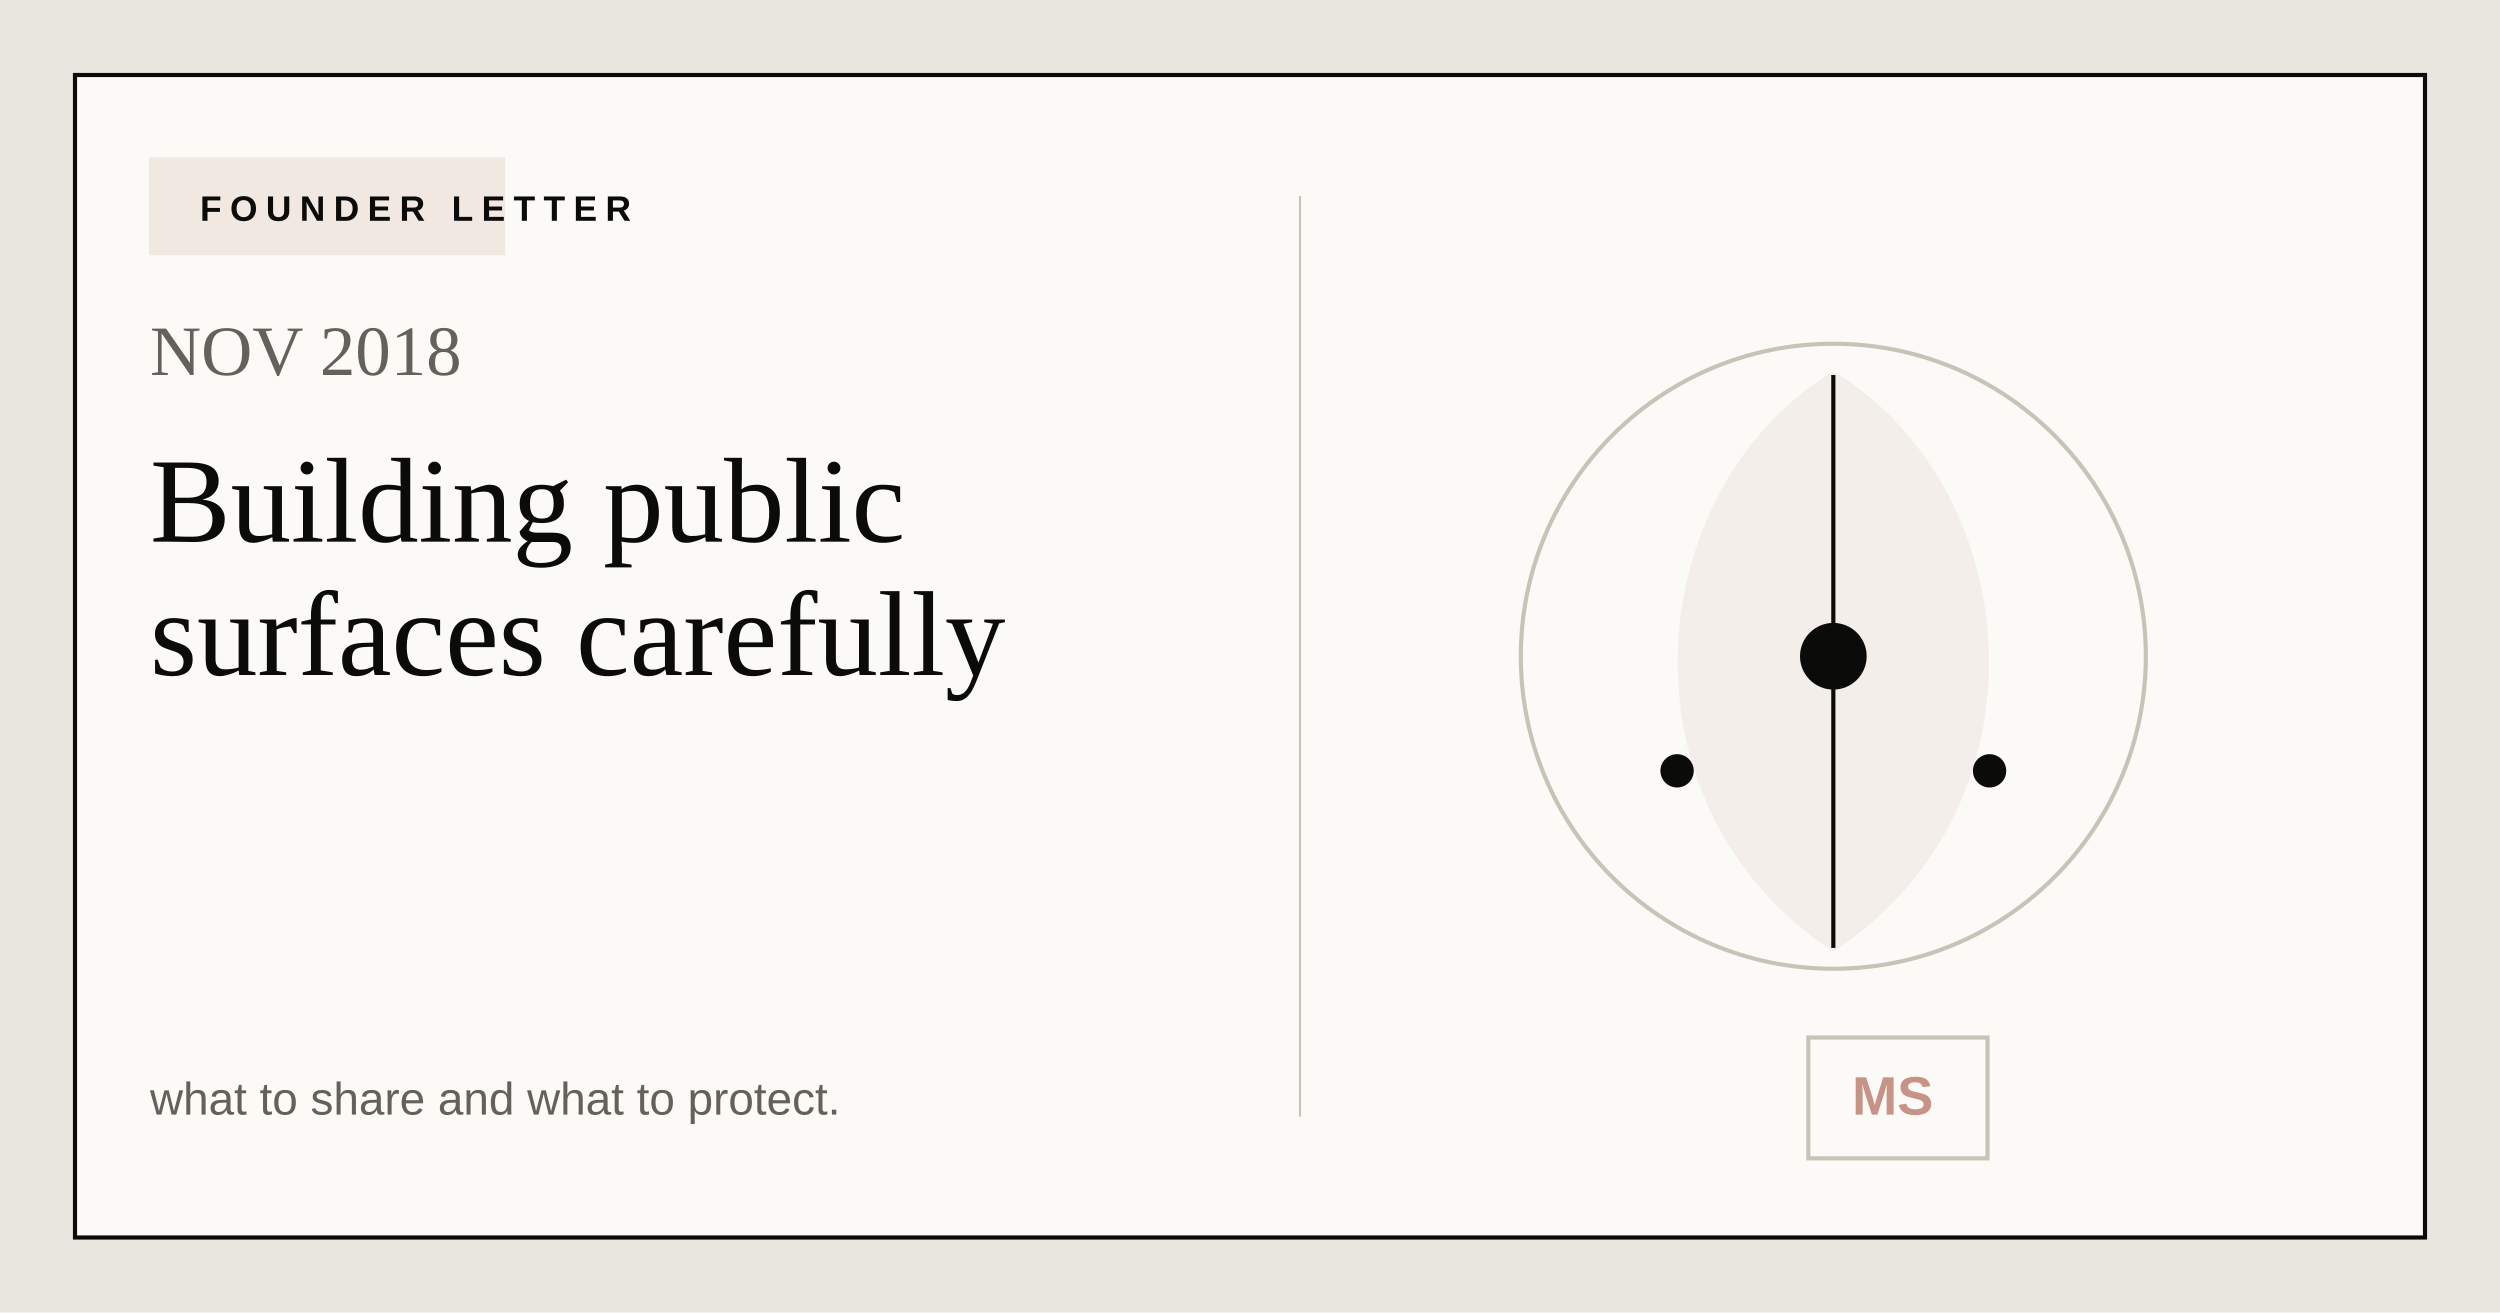
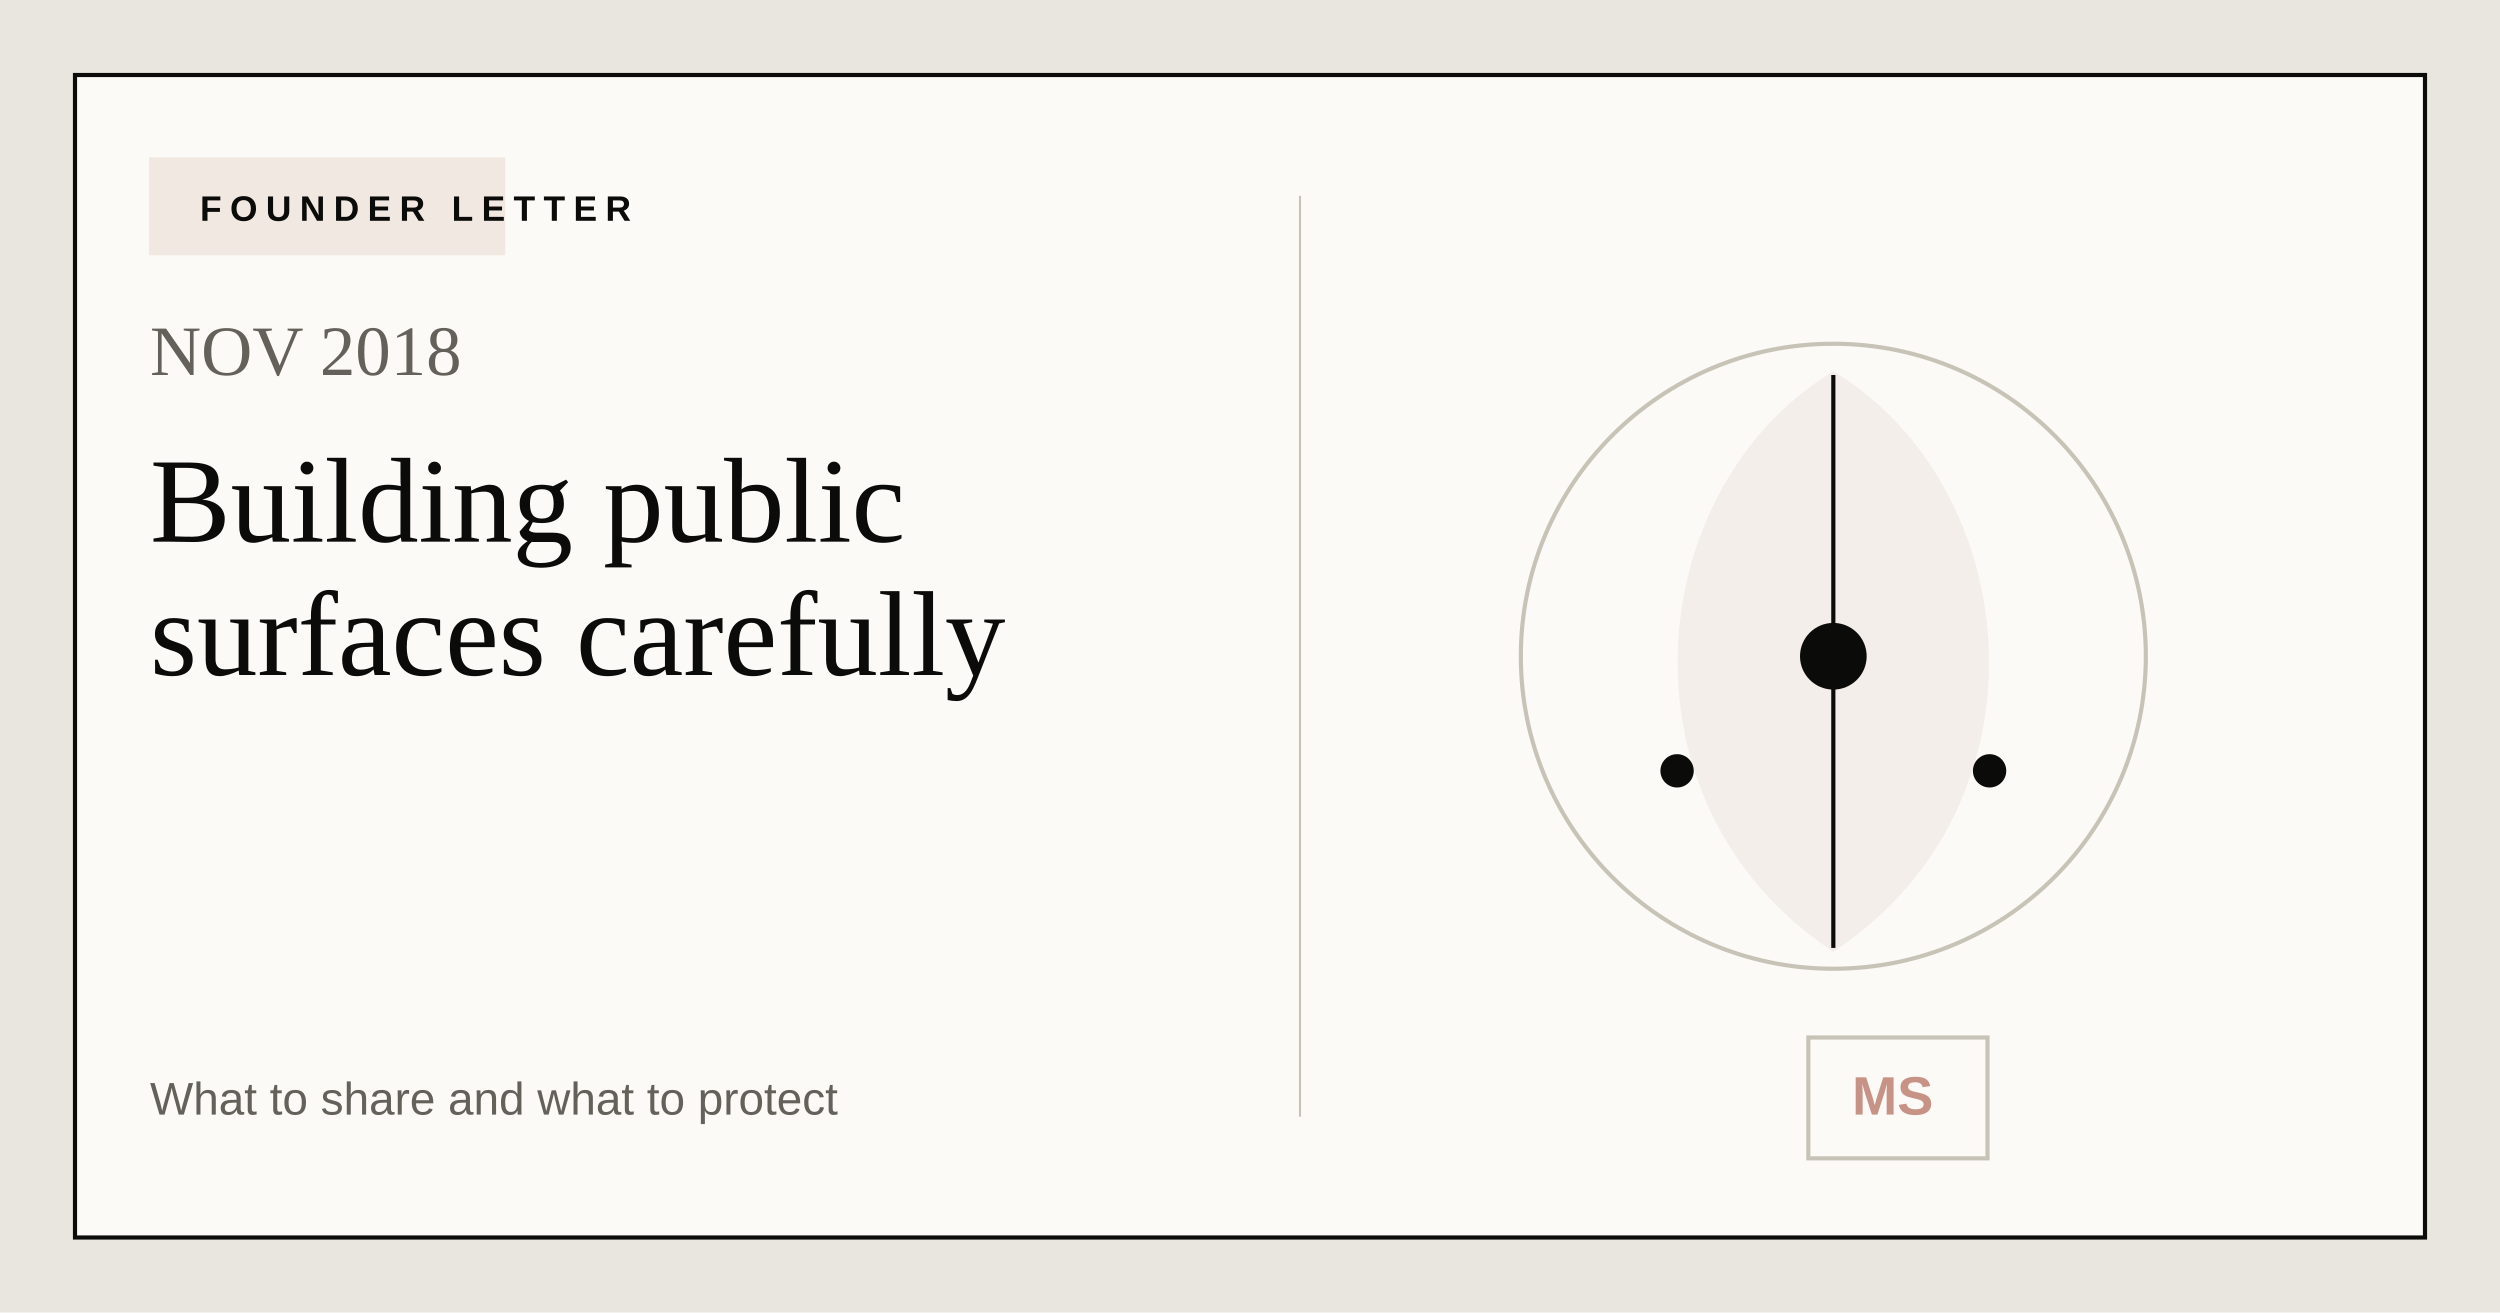
<svg xmlns="http://www.w3.org/2000/svg" width="1200" height="630" viewBox="0 0 1200 630" role="img" aria-labelledby="title desc">
  <rect width="1200" height="630" fill="#e8e6df" />
  <rect x="36" y="36" width="1128" height="558" fill="#fbfaf7" stroke="#0b0b09" stroke-width="2" />
  <rect x="72" y="76" width="170" height="46" fill="#c69386" opacity="0.18" stroke="#c69386" stroke-width="1" />
  <text x="96" y="106" font-family="Arial, Helvetica, sans-serif" font-size="17" font-weight="700" letter-spacing="4" fill="#0b0b09">FOUNDER LETTER</text>
  <text x="72" y="180" font-family="Georgia, 'Times New Roman', serif" font-size="34" fill="#64615b">NOV 2018</text>
  <text x="72" y="260" font-family="Georgia, 'Times New Roman', serif" font-size="58" font-weight="500" fill="#0b0b09">Building public</text>
  <text x="72" y="324" font-family="Georgia, 'Times New Roman', serif" font-size="58" font-weight="500" fill="#0b0b09">surfaces carefully</text>
-   <text x="72" y="535" font-family="Arial, Helvetica, sans-serif" font-size="22" fill="#64615b">what to share and what to protect.</text>
+   <text x="72" y="535" font-family="Arial, Helvetica, sans-serif" font-size="22" fill="#64615b">What to share and what to protect</text>
  <circle cx="880" cy="315" r="150" fill="none" stroke="#c8c3b7" stroke-width="2" />
  <path d="M880 455 C775 385 790 235 880 180 C970 235 985 385 880 455Z" fill="#c69386" opacity="0.12" stroke="#c69386" stroke-width="3" />
  <path d="M880 455 V180" stroke="#0b0b09" stroke-width="2" />
  <circle cx="880" cy="315" r="16" fill="#0b0b09" />
  <circle cx="805" cy="370" r="8" fill="#0b0b09" />
  <circle cx="955" cy="370" r="8" fill="#0b0b09" />
  <line x1="624" y1="94" x2="624" y2="536" stroke="#c8c3b7" stroke-width="1" />
  <rect x="868" y="498" width="86" height="58" fill="#fbfaf7" stroke="#c8c3b7" stroke-width="2" />
  <text x="889" y="535" font-family="Arial, Helvetica, sans-serif" font-size="26" font-weight="700" fill="#c69386">MS</text>
</svg>
